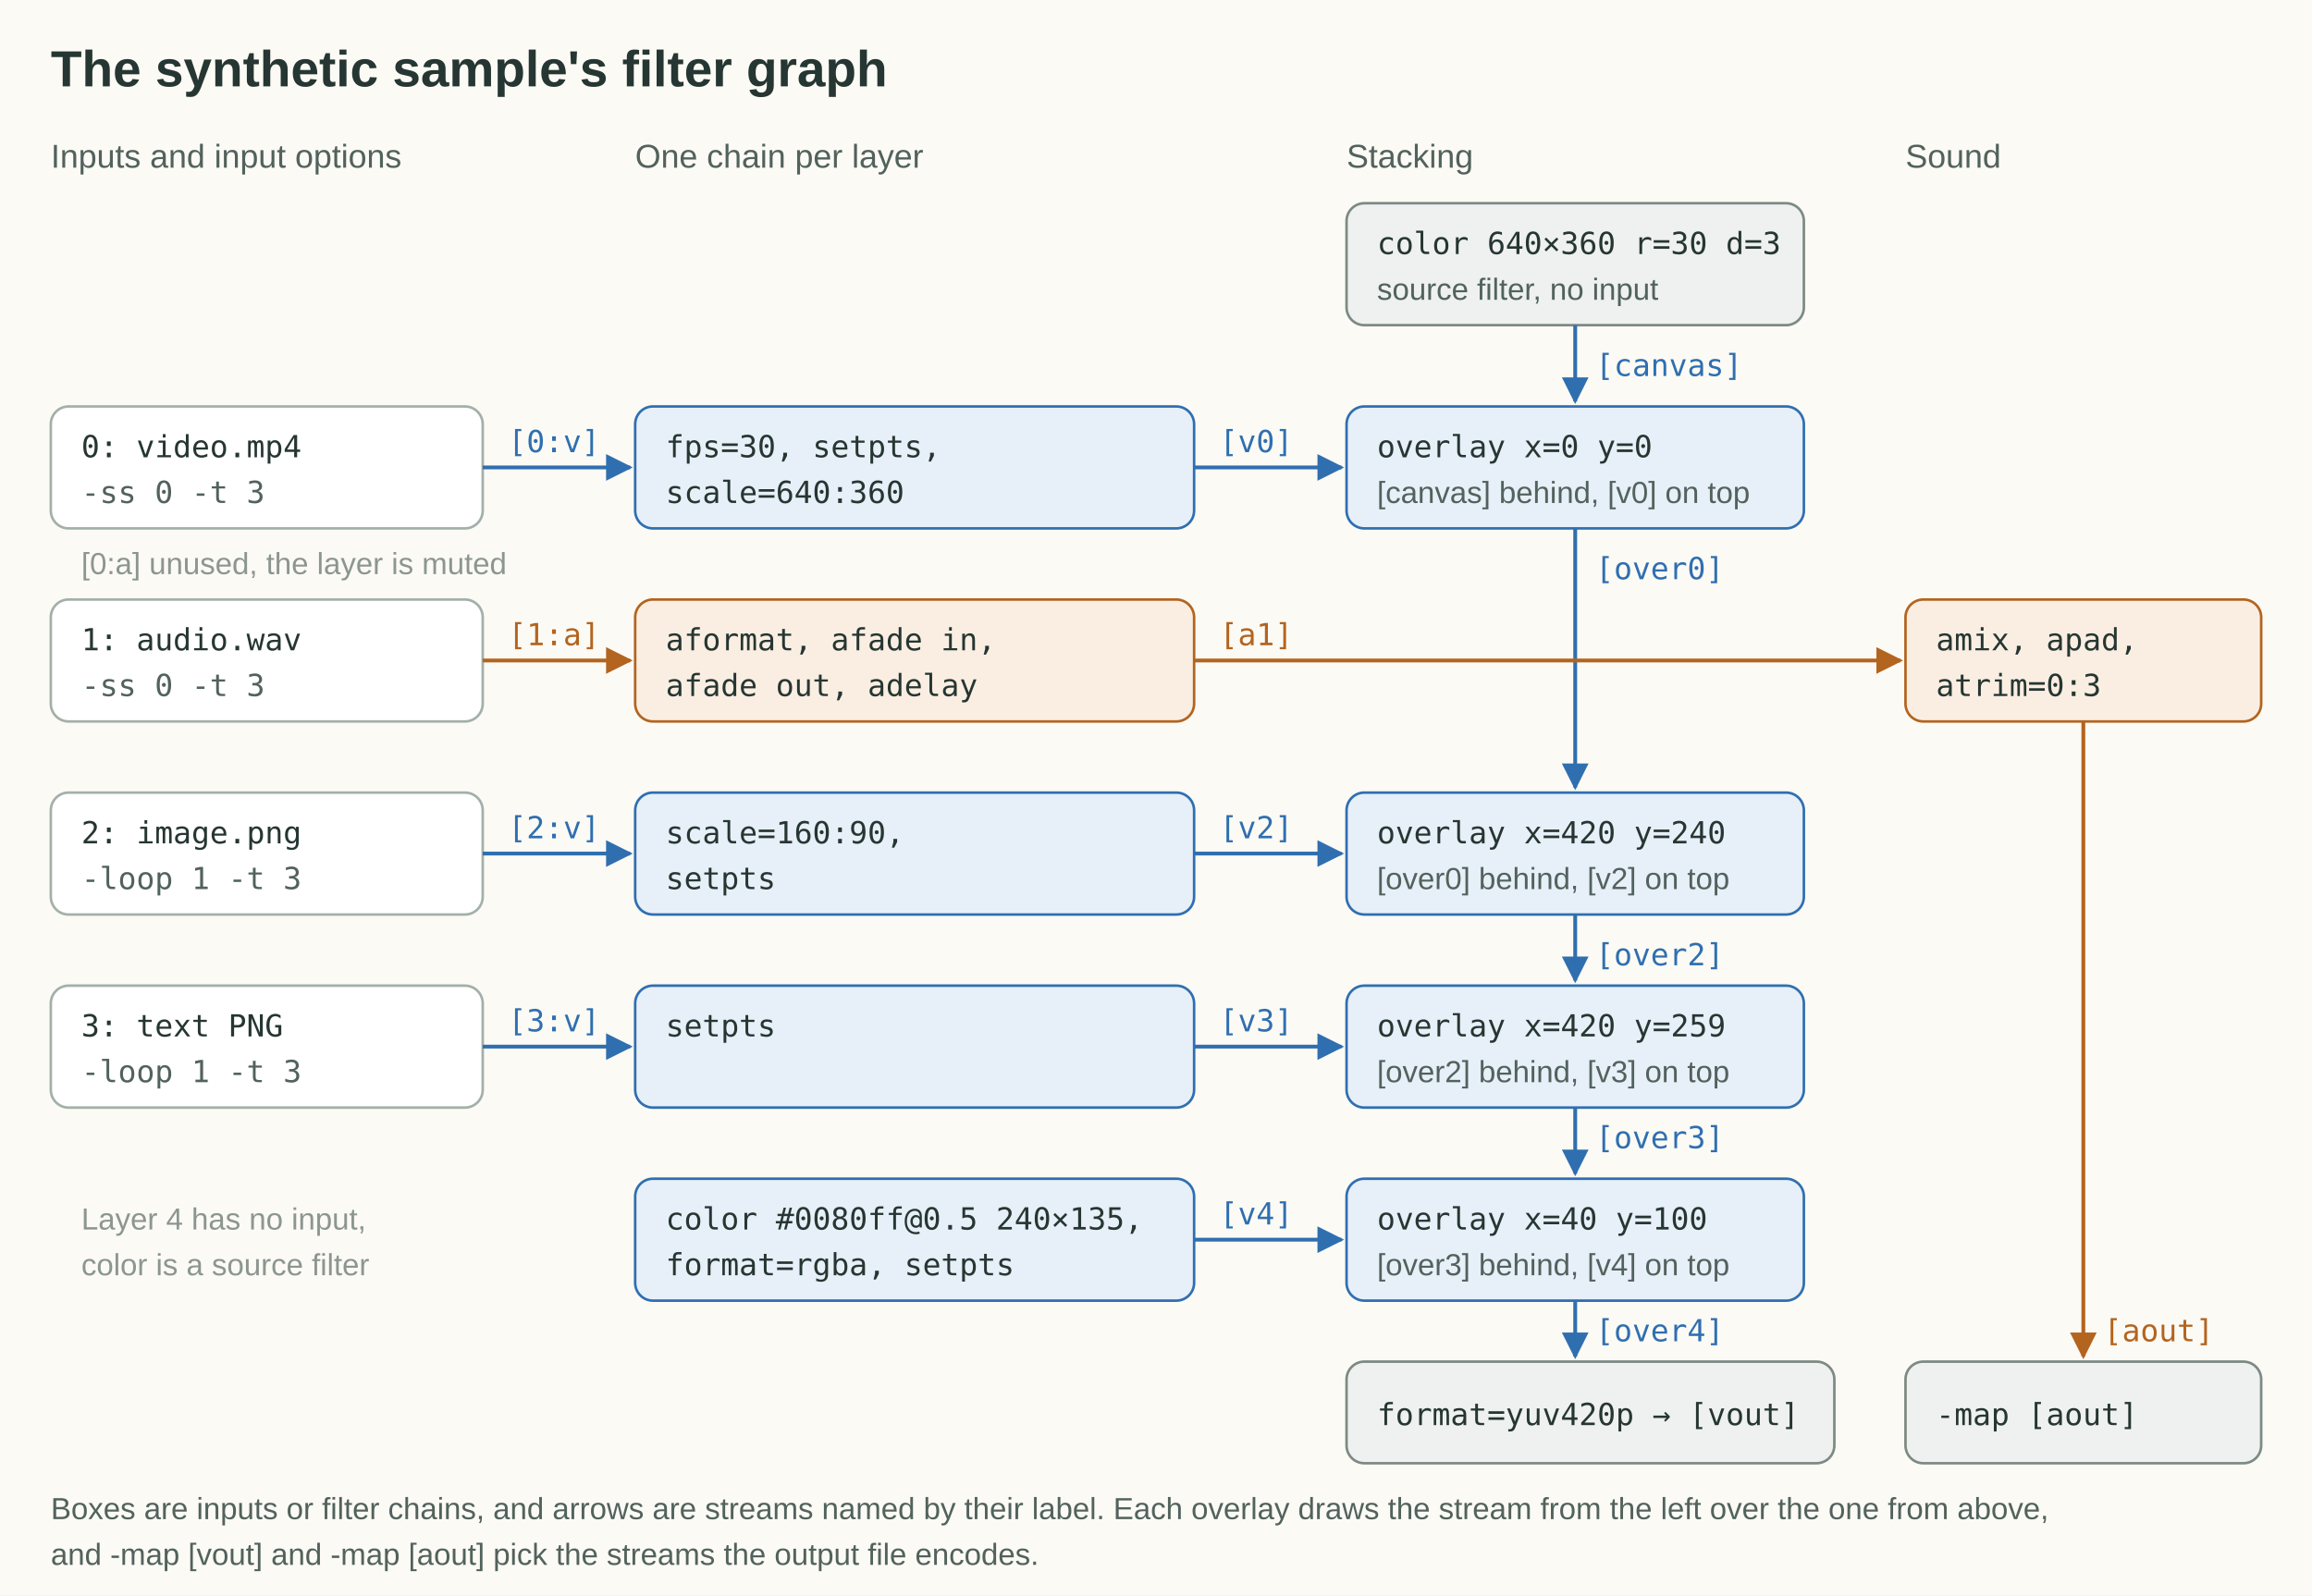
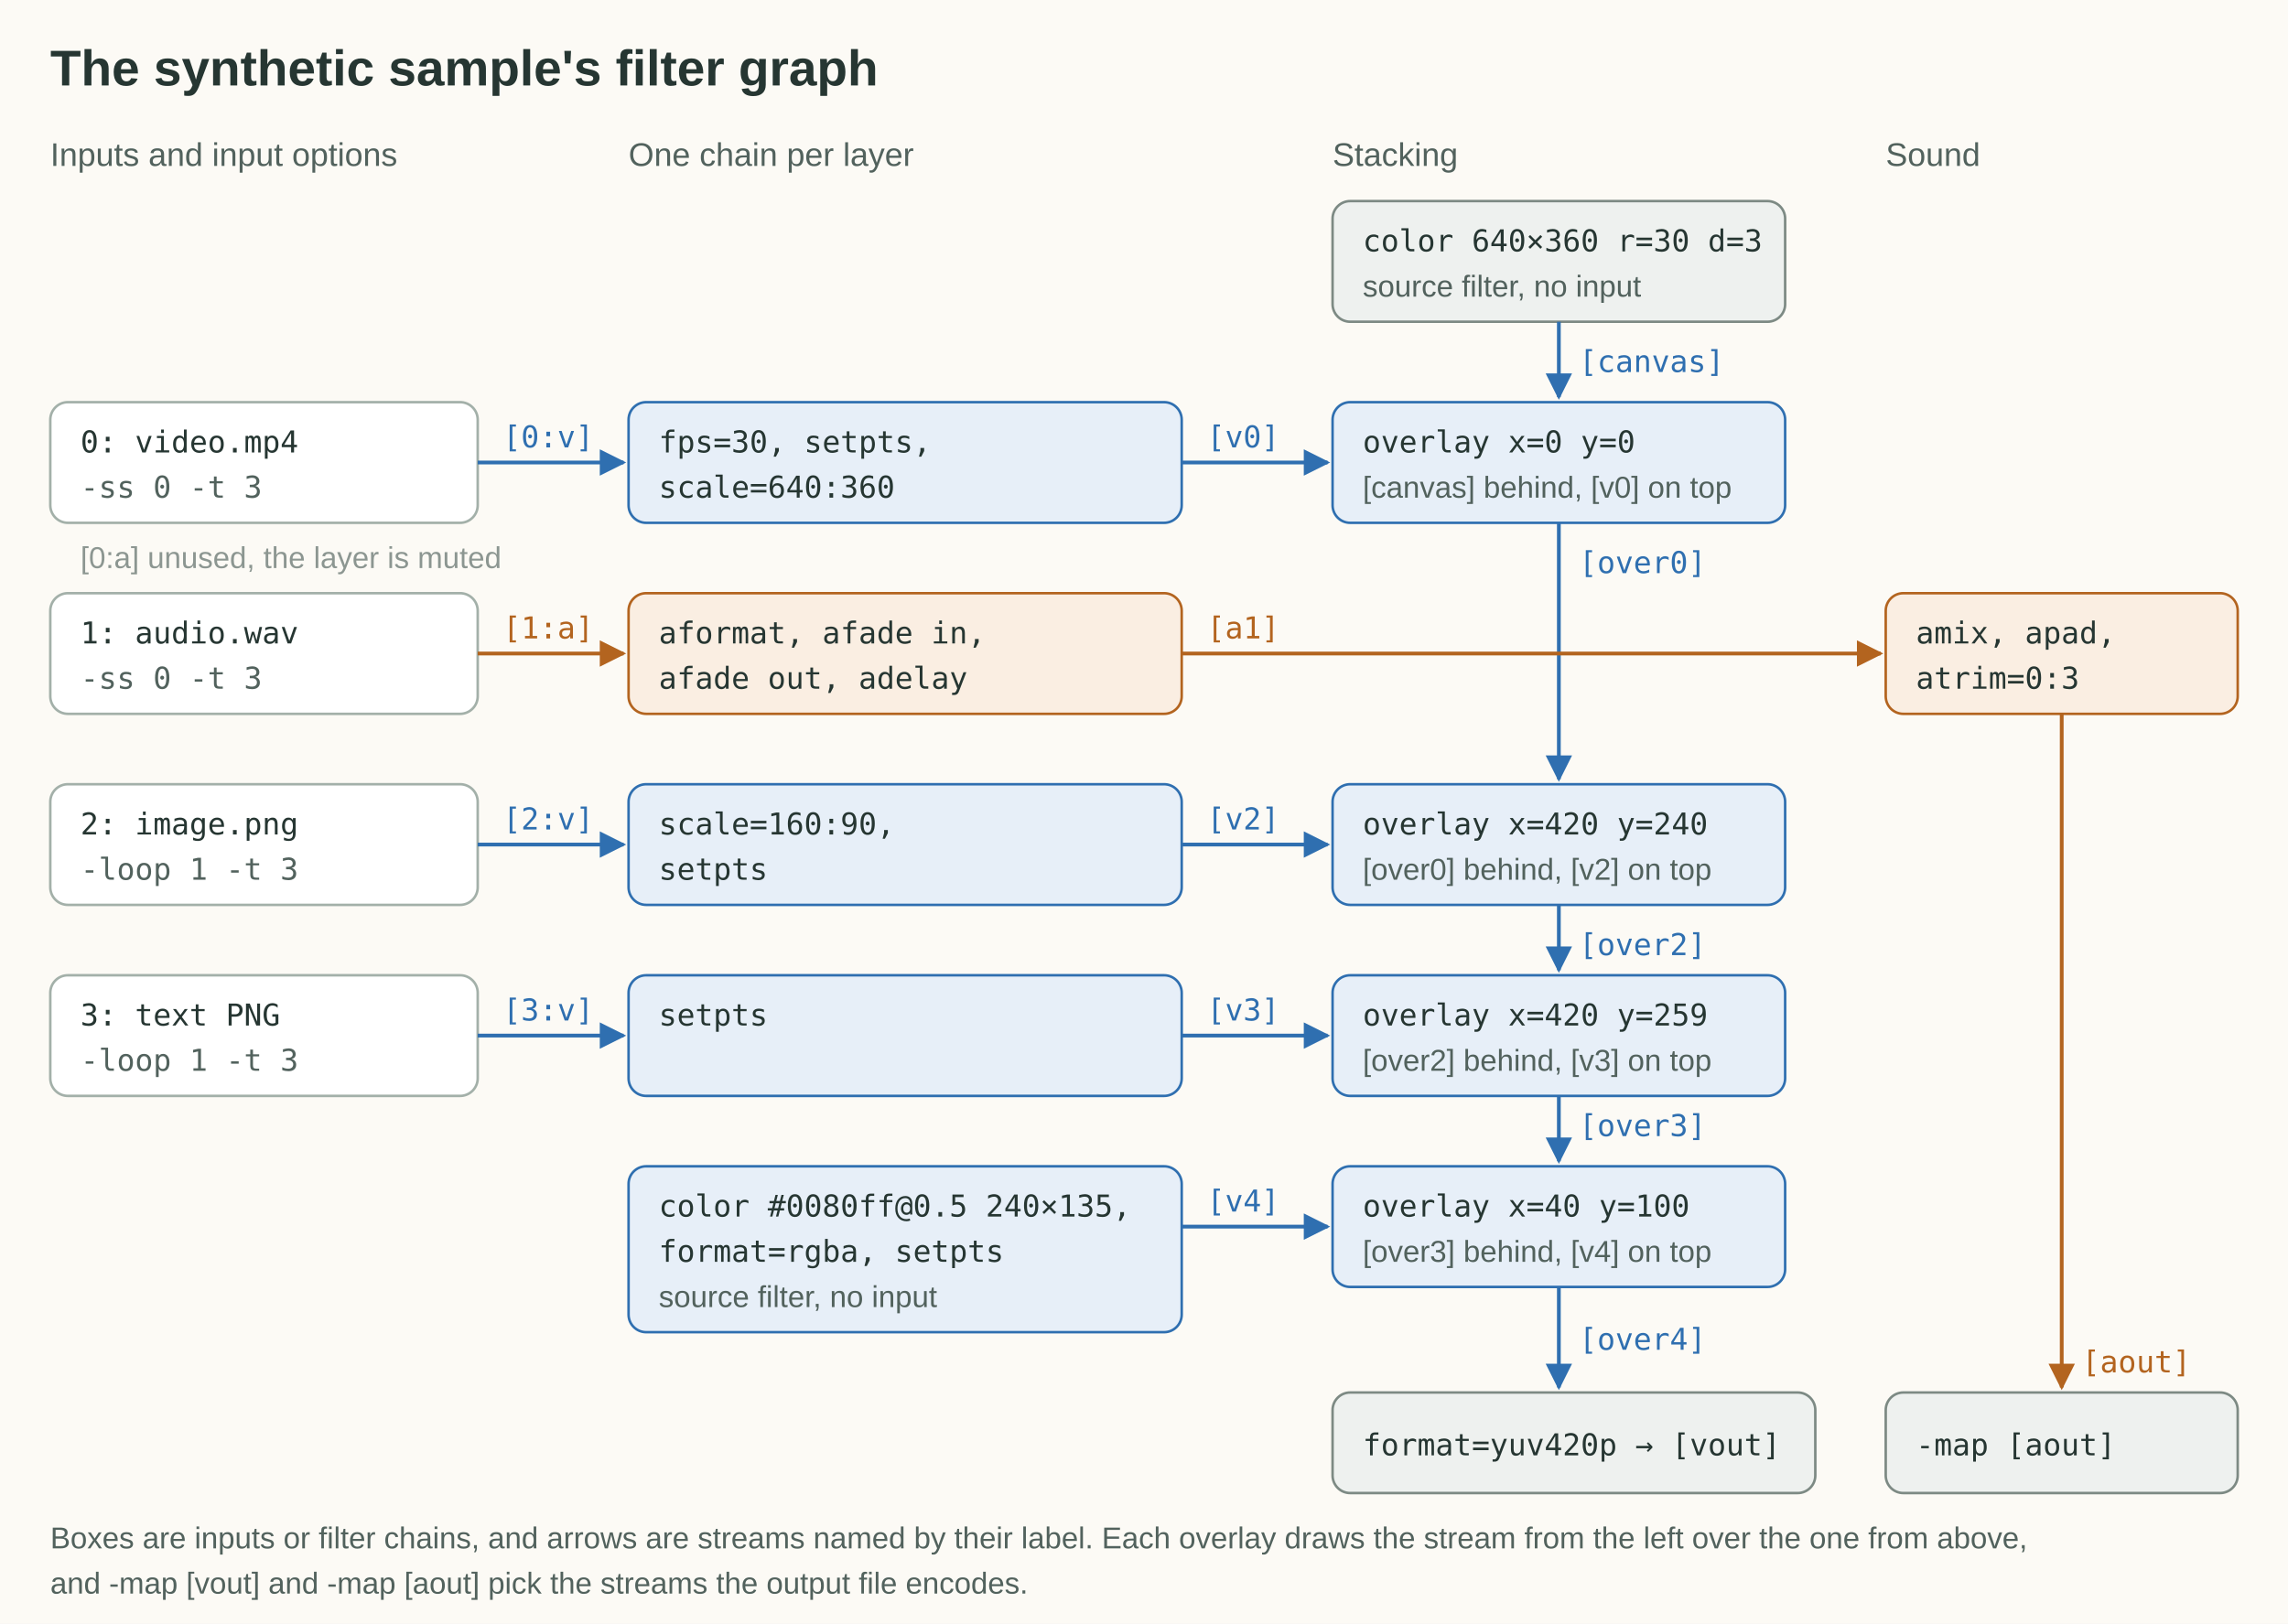
- <svg xmlns="http://www.w3.org/2000/svg" width="910" height="628" viewBox="0 0 910 628" role="img" aria-labelledby="title desc">
+ <svg xmlns="http://www.w3.org/2000/svg" width="910" height="646" viewBox="0 0 910 646" role="img" aria-labelledby="title desc">
  <defs>
    <marker id="pic" viewBox="0 0 10 10" refX="9" refY="5" markerWidth="7" markerHeight="7" orient="auto-start-reverse">
      <path d="M0,0 L10,5 L0,10 z" fill="#2f6fb0" />
    </marker>
    <marker id="snd" viewBox="0 0 10 10" refX="9" refY="5" markerWidth="7" markerHeight="7" orient="auto-start-reverse">
      <path d="M0,0 L10,5 L0,10 z" fill="#b3641f" />
    </marker>
  </defs>
-   <rect width="910" height="628" fill="#fcfaf5" />
+   <rect width="910" height="646" fill="#fcfaf5" />
  <g font-family="Arial,sans-serif" font-size="14" fill="#263632">
    <text x="20" y="34" font-size="20" font-weight="700">The synthetic sample's filter graph</text>
    <g font-size="13" fill="#52625d">
      <text x="20" y="66">Inputs and input options</text>
      <text x="250" y="66">One chain per layer</text>
      <text x="530" y="66">Stacking</text>
      <text x="750" y="66">Sound</text>
    </g>
    <g font-family="Menlo,Consolas,monospace" font-size="12">
      <rect x="530" y="80" width="180" height="48" rx="7" fill="#eef1ef" stroke="#7d8a84" />
      <text x="542" y="100">color 640×360 r=30 d=3</text>
      <text x="542" y="118" fill="#52625d" font-family="Arial,sans-serif">source filter, no input</text>
      <rect x="20" y="160" width="170" height="48" rx="7" fill="#ffffff" stroke="#a3b0a9" />
      <text x="32" y="180">0: video.mp4</text>
      <text x="32" y="198" fill="#52625d">-ss 0 -t 3</text>
      <rect x="250" y="160" width="220" height="48" rx="7" fill="#e7eff8" stroke="#2f6fb0" />
      <text x="262" y="180">fps=30, setpts,</text>
      <text x="262" y="198">scale=640:360</text>
      <rect x="530" y="160" width="180" height="48" rx="7" fill="#e7eff8" stroke="#2f6fb0" />
      <text x="542" y="180">overlay x=0 y=0</text>
      <rect x="20" y="236" width="170" height="48" rx="7" fill="#ffffff" stroke="#a3b0a9" />
      <text x="32" y="256">1: audio.wav</text>
      <text x="32" y="274" fill="#52625d">-ss 0 -t 3</text>
      <rect x="250" y="236" width="220" height="48" rx="7" fill="#faeee2" stroke="#b3641f" />
      <text x="262" y="256">aformat, afade in,</text>
      <text x="262" y="274">afade out, adelay</text>
      <rect x="750" y="236" width="140" height="48" rx="7" fill="#faeee2" stroke="#b3641f" />
      <text x="762" y="256">amix, apad,</text>
      <text x="762" y="274">atrim=0:3</text>
      <rect x="20" y="312" width="170" height="48" rx="7" fill="#ffffff" stroke="#a3b0a9" />
      <text x="32" y="332">2: image.png</text>
      <text x="32" y="350" fill="#52625d">-loop 1 -t 3</text>
      <rect x="250" y="312" width="220" height="48" rx="7" fill="#e7eff8" stroke="#2f6fb0" />
      <text x="262" y="332">scale=160:90,</text>
      <text x="262" y="350">setpts</text>
      <rect x="530" y="312" width="180" height="48" rx="7" fill="#e7eff8" stroke="#2f6fb0" />
      <text x="542" y="332">overlay x=420 y=240</text>
      <rect x="20" y="388" width="170" height="48" rx="7" fill="#ffffff" stroke="#a3b0a9" />
      <text x="32" y="408">3: text PNG</text>
      <text x="32" y="426" fill="#52625d">-loop 1 -t 3</text>
      <rect x="250" y="388" width="220" height="48" rx="7" fill="#e7eff8" stroke="#2f6fb0" />
      <text x="262" y="408">setpts</text>
      <rect x="530" y="388" width="180" height="48" rx="7" fill="#e7eff8" stroke="#2f6fb0" />
      <text x="542" y="408">overlay x=420 y=259</text>
-       <text x="32" y="484" font-family="Arial,sans-serif" font-size="12" fill="#8c9691">Layer 4 has no input,</text>
-       <text x="32" y="502" font-family="Arial,sans-serif" font-size="12" fill="#8c9691">color is a source filter</text>
-       <rect x="250" y="464" width="220" height="48" rx="7" fill="#e7eff8" stroke="#2f6fb0" />
+       <rect x="250" y="464" width="220" height="66" rx="7" fill="#e7eff8" stroke="#2f6fb0" />
      <text x="262" y="484">color #0080ff@0.5 240×135,</text>
      <text x="262" y="502">format=rgba, setpts</text>
+       <text x="262" y="520" fill="#52625d" font-family="Arial,sans-serif">source filter, no input</text>
      <rect x="530" y="464" width="180" height="48" rx="7" fill="#e7eff8" stroke="#2f6fb0" />
      <text x="542" y="484">overlay x=40 y=100</text>
-       <rect x="530" y="536" width="192" height="40" rx="7" fill="#eef1ef" stroke="#7d8a84" />
-       <text x="542" y="561">format=yuv420p → [vout]</text>
-       <rect x="750" y="536" width="140" height="40" rx="7" fill="#eef1ef" stroke="#7d8a84" />
-       <text x="762" y="561">-map [aout]</text>
+       <rect x="530" y="554" width="192" height="40" rx="7" fill="#eef1ef" stroke="#7d8a84" />
+       <text x="542" y="579">format=yuv420p → [vout]</text>
+       <rect x="750" y="554" width="140" height="40" rx="7" fill="#eef1ef" stroke="#7d8a84" />
+       <text x="762" y="579">-map [aout]</text>
      <g fill="#2f6fb0">
        <text x="200" y="178">[0:v]</text>
        <text x="480" y="178">[v0]</text>
        <text x="200" y="330">[2:v]</text>
        <text x="480" y="330">[v2]</text>
        <text x="200" y="406">[3:v]</text>
        <text x="480" y="406">[v3]</text>
        <text x="628" y="148">[canvas]</text>
        <text x="628" y="228">[over0]</text>
        <text x="628" y="380">[over2]</text>
        <text x="628" y="452">[over3]</text>
        <text x="480" y="482">[v4]</text>
-         <text x="628" y="528">[over4]</text>
+         <text x="628" y="537">[over4]</text>
      </g>
      <g fill="#b3641f">
        <text x="200" y="254">[1:a]</text>
        <text x="480" y="254">[a1]</text>
-         <text x="828" y="528">[aout]</text>
+         <text x="828" y="546">[aout]</text>
      </g>
    </g>
    <text x="542" y="198" font-size="12" fill="#52625d">[canvas] behind, [v0] on top</text>
    <text x="542" y="350" font-size="12" fill="#52625d">[over0] behind, [v2] on top</text>
    <text x="542" y="426" font-size="12" fill="#52625d">[over2] behind, [v3] on top</text>
    <text x="542" y="502" font-size="12" fill="#52625d">[over3] behind, [v4] on top</text>
    <text x="32" y="226" font-size="12" fill="#8c9691">[0:a] unused, the layer is muted</text>
    <path d="M190 184 H248" fill="none" stroke="#2f6fb0" stroke-width="1.5" marker-end="url(#pic)" />
    <path d="M470 184 H528" fill="none" stroke="#2f6fb0" stroke-width="1.5" marker-end="url(#pic)" />
    <path d="M190 336 H248" fill="none" stroke="#2f6fb0" stroke-width="1.5" marker-end="url(#pic)" />
    <path d="M470 336 H528" fill="none" stroke="#2f6fb0" stroke-width="1.5" marker-end="url(#pic)" />
    <path d="M190 412 H248" fill="none" stroke="#2f6fb0" stroke-width="1.5" marker-end="url(#pic)" />
    <path d="M470 412 H528" fill="none" stroke="#2f6fb0" stroke-width="1.5" marker-end="url(#pic)" />
    <path d="M620 128 V158" fill="none" stroke="#2f6fb0" stroke-width="1.5" marker-end="url(#pic)" />
    <path d="M620 208 V310" fill="none" stroke="#2f6fb0" stroke-width="1.5" marker-end="url(#pic)" />
    <path d="M620 360 V386" fill="none" stroke="#2f6fb0" stroke-width="1.5" marker-end="url(#pic)" />
    <path d="M620 436 V462" fill="none" stroke="#2f6fb0" stroke-width="1.5" marker-end="url(#pic)" />
    <path d="M470 488 H528" fill="none" stroke="#2f6fb0" stroke-width="1.5" marker-end="url(#pic)" />
-     <path d="M620 512 V534" fill="none" stroke="#2f6fb0" stroke-width="1.5" marker-end="url(#pic)" />
+     <path d="M620 512 V552" fill="none" stroke="#2f6fb0" stroke-width="1.5" marker-end="url(#pic)" />
    <path d="M190 260 H248" fill="none" stroke="#b3641f" stroke-width="1.5" marker-end="url(#snd)" />
    <path d="M470 260 H748" fill="none" stroke="#b3641f" stroke-width="1.5" marker-end="url(#snd)" />
-     <path d="M820 284 V534" fill="none" stroke="#b3641f" stroke-width="1.5" marker-end="url(#snd)" />
-     <text x="20" y="598" font-size="12" fill="#52625d">Boxes are inputs or filter chains, and arrows are streams named by their label. Each overlay draws the stream from the left over the one from above,</text>
-     <text x="20" y="616" font-size="12" fill="#52625d">and -map [vout] and -map [aout] pick the streams the output file encodes.</text>
+     <path d="M820 284 V552" fill="none" stroke="#b3641f" stroke-width="1.5" marker-end="url(#snd)" />
+     <text x="20" y="616" font-size="12" fill="#52625d">Boxes are inputs or filter chains, and arrows are streams named by their label. Each overlay draws the stream from the left over the one from above,</text>
+     <text x="20" y="634" font-size="12" fill="#52625d">and -map [vout] and -map [aout] pick the streams the output file encodes.</text>
  </g>
</svg>
